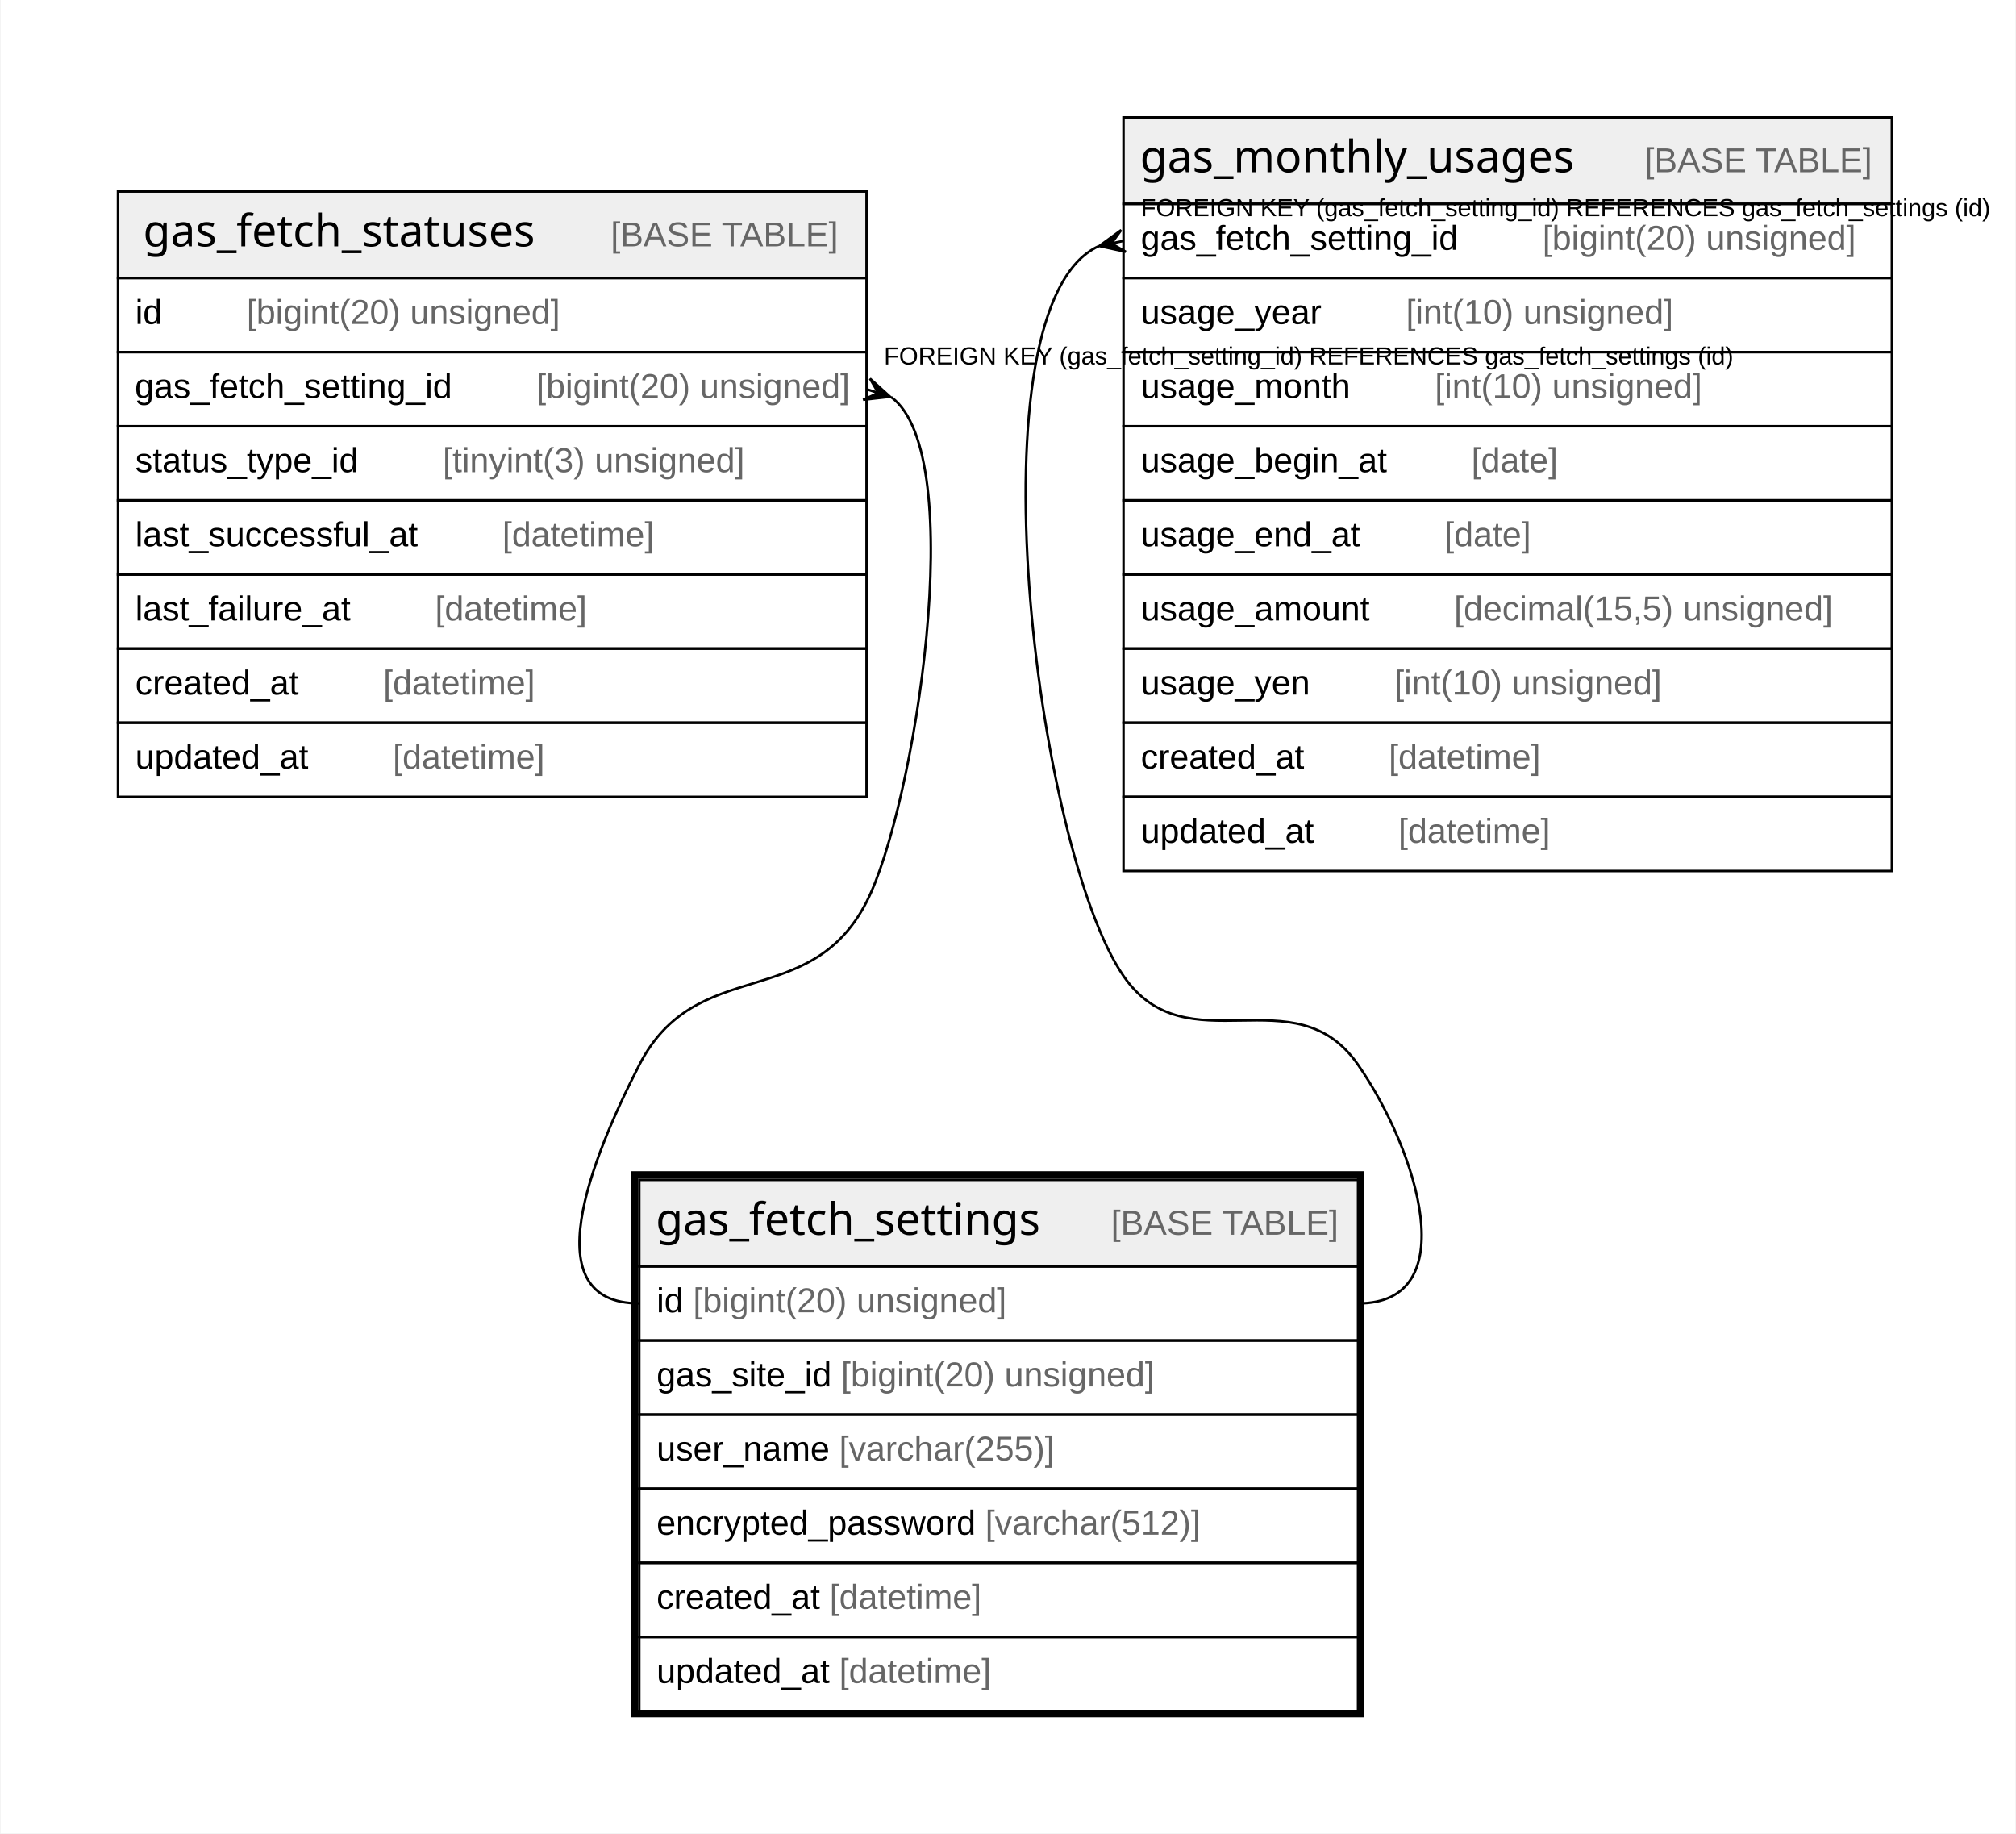
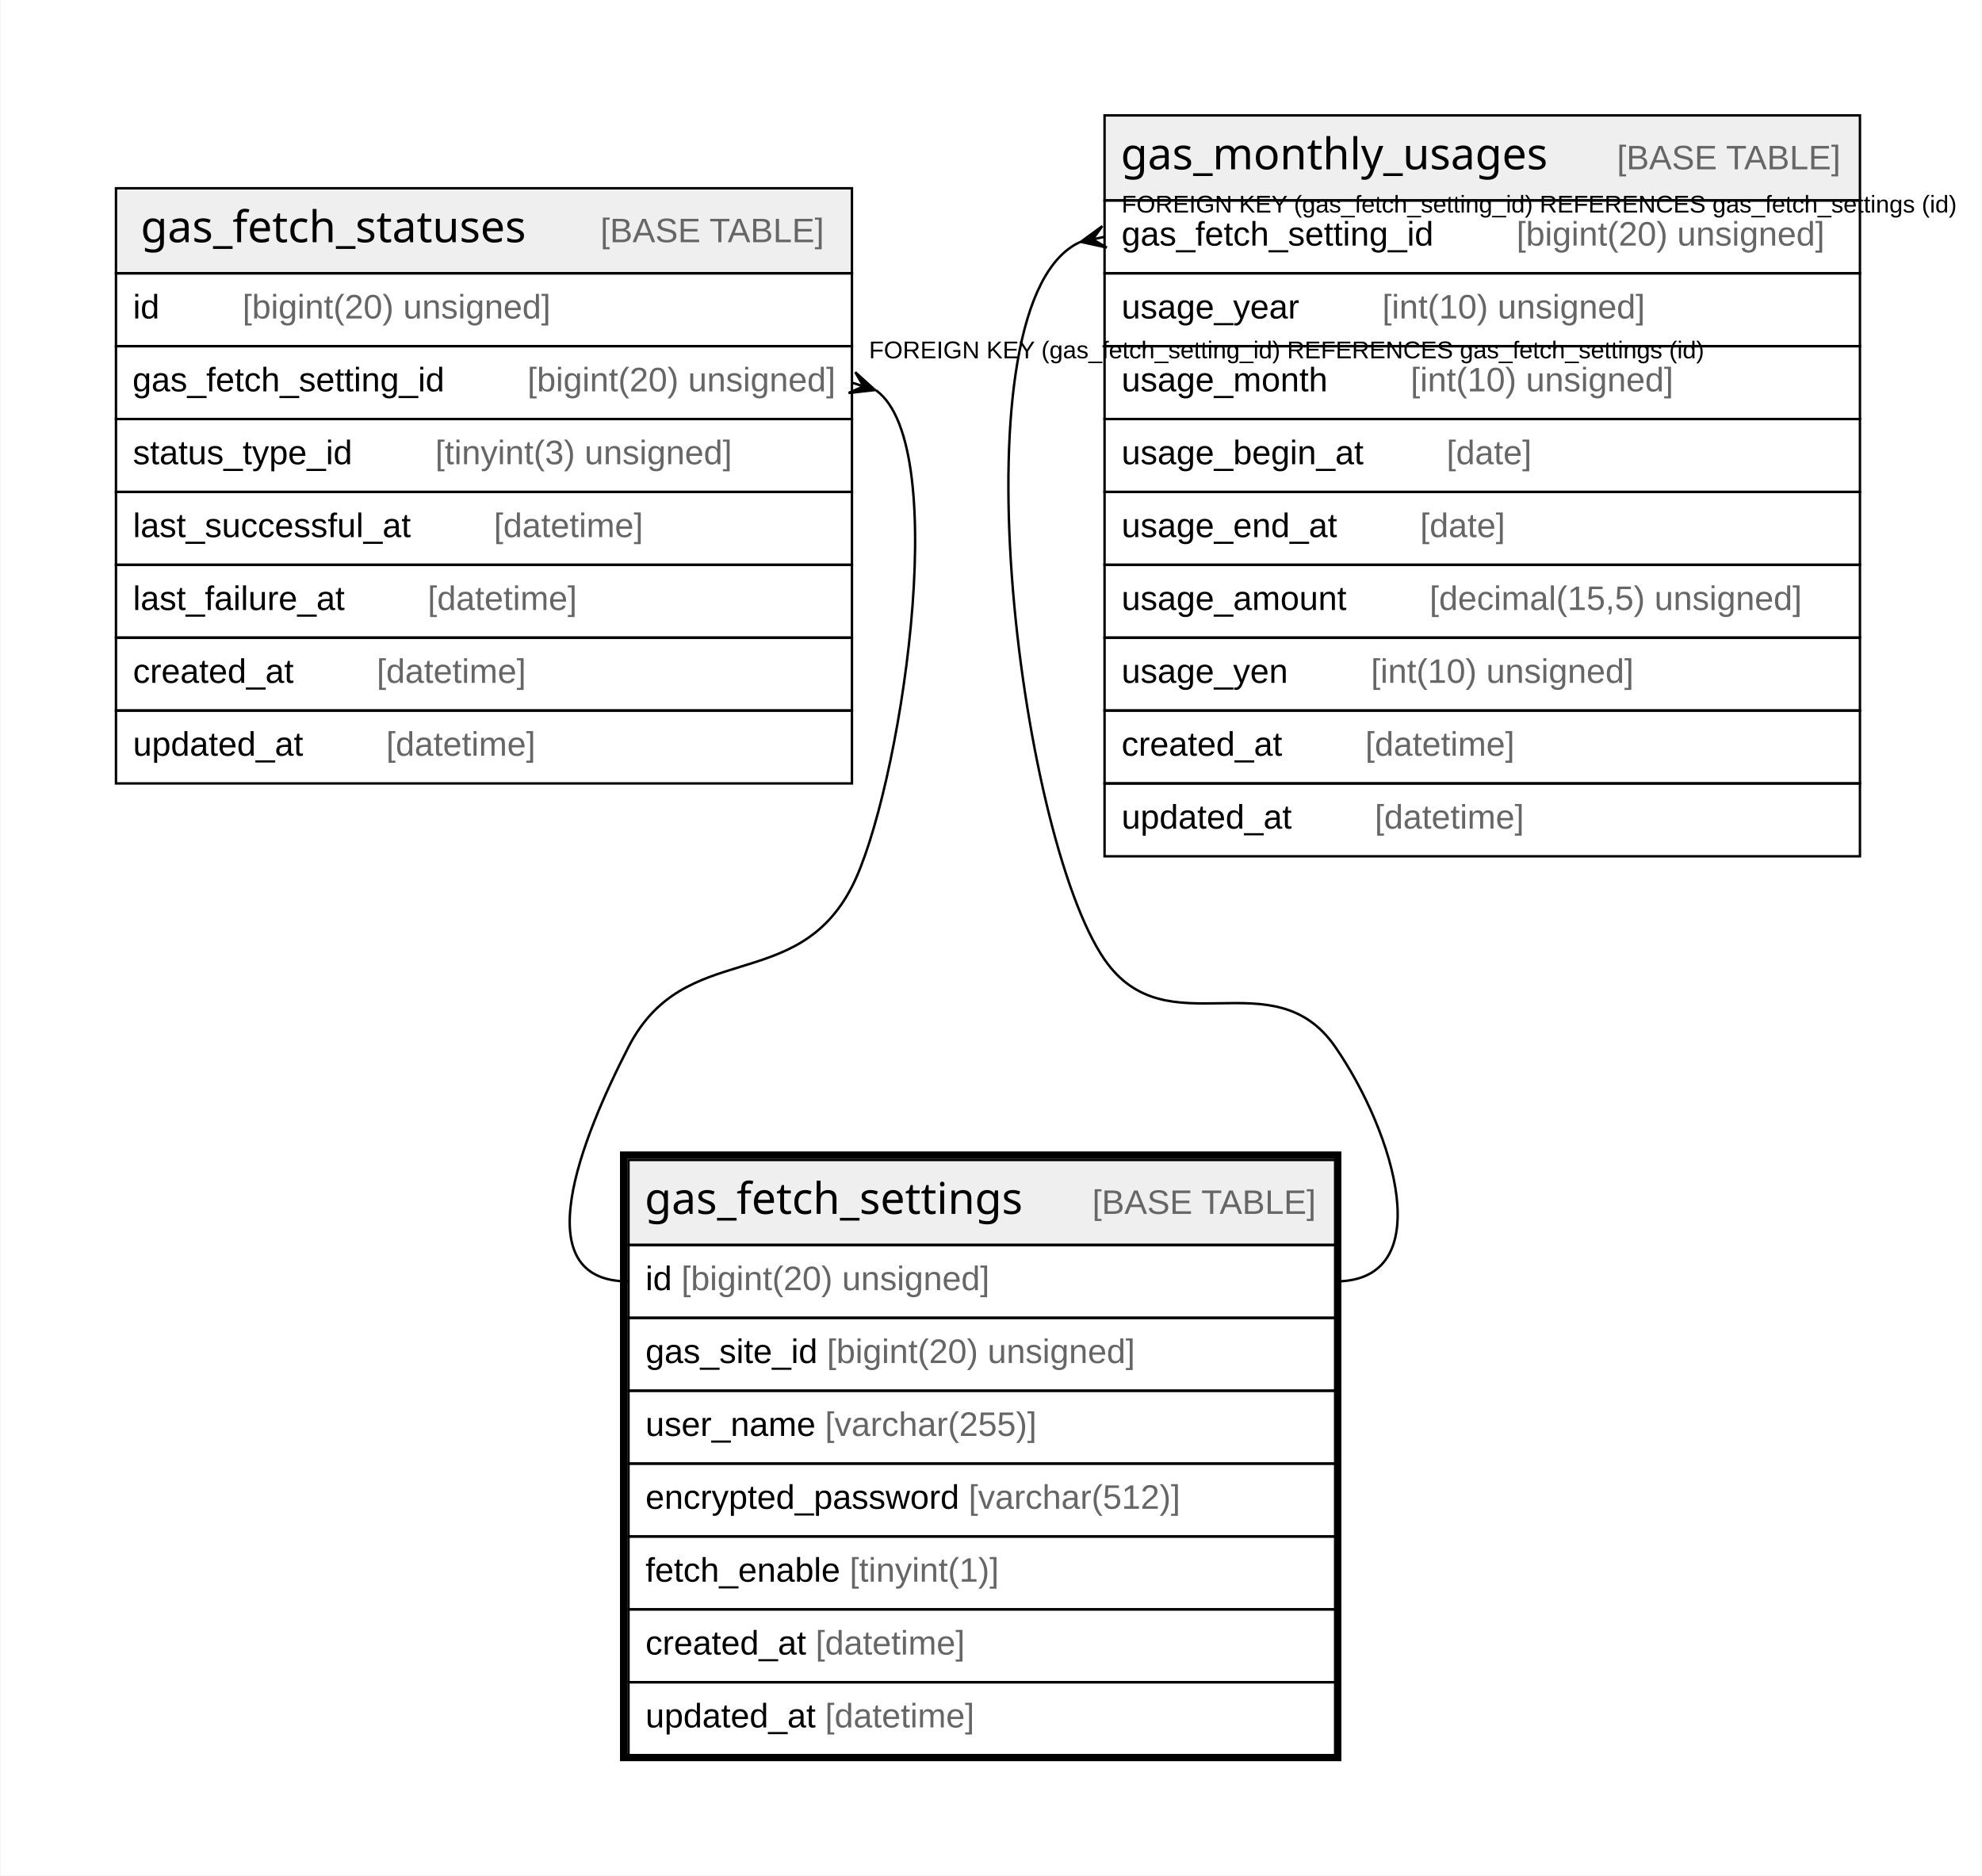
- <svg xmlns="http://www.w3.org/2000/svg" width="816pt" height="742pt" viewBox="0.00 0.00 815.50 742.00">
-   <g id="graph0" class="graph" transform="scale(1 1) rotate(0) translate(4 738)">
-     <polygon fill="#ffffff" stroke="transparent" points="-4,4 -4,-738 811.5,-738 811.5,4 -4,4" />
+ <svg xmlns="http://www.w3.org/2000/svg" width="816pt" height="772pt" viewBox="0.00 0.00 815.50 772.00">
+   <g id="graph0" class="graph" transform="scale(1 1) rotate(0) translate(4 768)">
+     <polygon fill="#ffffff" stroke="transparent" points="-4,4 -4,-768 811.5,-768 811.5,4 -4,4" />
    <g id="node1" class="node">
-       <polygon fill="#efefef" stroke="transparent" points="254.5,-225.5 254.5,-260.5 545.5,-260.5 545.5,-225.5 254.5,-225.5" />
-       <polygon fill="none" stroke="#000000" points="254.5,-225.5 254.5,-260.5 545.5,-260.5 545.5,-225.5 254.5,-225.5" />
-       <text text-anchor="start" x="261.187" y="-238.3" font-family="Arial Bold" font-size="18.00" fill="#000000">gas_fetch_settings</text>
-       <text text-anchor="start" x="411.245" y="-238.3" font-family="Arial" font-size="14.00" fill="#000000">    </text>
-       <text text-anchor="start" x="445.45" y="-238.3" font-family="Arial" font-size="14.00" fill="#666666">[BASE TABLE]</text>
+       <polygon fill="#efefef" stroke="transparent" points="254.5,-255.5 254.5,-290.5 545.5,-290.5 545.5,-255.5 254.5,-255.5" />
+       <polygon fill="none" stroke="#000000" points="254.5,-255.5 254.5,-290.5 545.5,-290.5 545.5,-255.5 254.5,-255.5" />
+       <text text-anchor="start" x="261.187" y="-268.3" font-family="Arial Bold" font-size="18.00" fill="#000000">gas_fetch_settings</text>
+       <text text-anchor="start" x="411.245" y="-268.3" font-family="Arial" font-size="14.00" fill="#000000">    </text>
+       <text text-anchor="start" x="445.45" y="-268.3" font-family="Arial" font-size="14.00" fill="#666666">[BASE TABLE]</text>
+       <polygon fill="none" stroke="#000000" points="254.5,-225.5 254.5,-255.5 545.5,-255.5 545.5,-225.5 254.5,-225.5" />
+       <text text-anchor="start" x="261.5" y="-236.9" font-family="Arial" font-size="14.00" fill="#000000">id </text>
+       <text text-anchor="start" x="276.28" y="-236.9" font-family="Arial" font-size="14.00" fill="#666666">[bigint(20) unsigned]</text>
      <polygon fill="none" stroke="#000000" points="254.5,-195.5 254.5,-225.5 545.5,-225.5 545.5,-195.5 254.5,-195.5" />
-       <text text-anchor="start" x="261.5" y="-206.9" font-family="Arial" font-size="14.00" fill="#000000">id </text>
-       <text text-anchor="start" x="276.28" y="-206.9" font-family="Arial" font-size="14.00" fill="#666666">[bigint(20) unsigned]</text>
+       <text text-anchor="start" x="261.5" y="-206.9" font-family="Arial" font-size="14.00" fill="#000000">gas_site_id </text>
+       <text text-anchor="start" x="336.19" y="-206.9" font-family="Arial" font-size="14.00" fill="#666666">[bigint(20) unsigned]</text>
      <polygon fill="none" stroke="#000000" points="254.5,-165.5 254.5,-195.5 545.5,-195.5 545.5,-165.5 254.5,-165.5" />
-       <text text-anchor="start" x="261.5" y="-176.9" font-family="Arial" font-size="14.00" fill="#000000">gas_site_id </text>
-       <text text-anchor="start" x="336.19" y="-176.9" font-family="Arial" font-size="14.00" fill="#666666">[bigint(20) unsigned]</text>
+       <text text-anchor="start" x="261.5" y="-176.9" font-family="Arial" font-size="14.00" fill="#000000">user_name </text>
+       <text text-anchor="start" x="335.407" y="-176.9" font-family="Arial" font-size="14.00" fill="#666666">[varchar(255)]</text>
      <polygon fill="none" stroke="#000000" points="254.5,-135.5 254.5,-165.5 545.5,-165.5 545.5,-135.5 254.5,-135.5" />
-       <text text-anchor="start" x="261.5" y="-146.9" font-family="Arial" font-size="14.00" fill="#000000">user_name </text>
-       <text text-anchor="start" x="335.407" y="-146.9" font-family="Arial" font-size="14.00" fill="#666666">[varchar(255)]</text>
+       <text text-anchor="start" x="261.5" y="-146.9" font-family="Arial" font-size="14.00" fill="#000000">encrypted_password </text>
+       <text text-anchor="start" x="394.535" y="-146.9" font-family="Arial" font-size="14.00" fill="#666666">[varchar(512)]</text>
      <polygon fill="none" stroke="#000000" points="254.5,-105.5 254.5,-135.5 545.5,-135.5 545.5,-105.5 254.5,-105.5" />
-       <text text-anchor="start" x="261.5" y="-116.9" font-family="Arial" font-size="14.00" fill="#000000">encrypted_password </text>
-       <text text-anchor="start" x="394.535" y="-116.9" font-family="Arial" font-size="14.00" fill="#666666">[varchar(512)]</text>
+       <text text-anchor="start" x="261.5" y="-116.9" font-family="Arial" font-size="14.00" fill="#000000">fetch_enable </text>
+       <text text-anchor="start" x="345.539" y="-116.9" font-family="Arial" font-size="14.00" fill="#666666">[tinyint(1)]</text>
      <polygon fill="none" stroke="#000000" points="254.5,-75.5 254.5,-105.5 545.5,-105.5 545.5,-75.5 254.5,-75.5" />
      <text text-anchor="start" x="261.5" y="-86.9" font-family="Arial" font-size="14.00" fill="#000000">created_at </text>
      <text text-anchor="start" x="331.528" y="-86.9" font-family="Arial" font-size="14.00" fill="#666666">[datetime]</text>
      <polygon fill="none" stroke="#000000" points="254.5,-45.5 254.5,-75.5 545.5,-75.5 545.5,-45.5 254.5,-45.5" />
      <text text-anchor="start" x="261.5" y="-56.9" font-family="Arial" font-size="14.00" fill="#000000">updated_at </text>
      <text text-anchor="start" x="335.433" y="-56.9" font-family="Arial" font-size="14.00" fill="#666666">[datetime]</text>
-       <polygon fill="none" stroke="#000000" stroke-width="3" points="252.5,-44.5 252.5,-262.5 546.5,-262.5 546.5,-44.5 252.5,-44.5" />
+       <polygon fill="none" stroke="#000000" stroke-width="3" points="252.5,-44.5 252.5,-292.5 546.5,-292.5 546.5,-44.5 252.5,-44.5" />
    </g>
    <g id="node2" class="node">
-       <polygon fill="#efefef" stroke="transparent" points="43.5,-625.5 43.5,-660.5 346.5,-660.5 346.5,-625.5 43.5,-625.5" />
-       <polygon fill="none" stroke="#000000" points="43.5,-625.5 43.5,-660.5 346.5,-660.5 346.5,-625.5 43.5,-625.5" />
-       <text text-anchor="start" x="53.684" y="-638.3" font-family="Arial Bold" font-size="18.00" fill="#000000">gas_fetch_statuses</text>
-       <text text-anchor="start" x="208.748" y="-638.3" font-family="Arial" font-size="14.00" fill="#000000">    </text>
-       <text text-anchor="start" x="242.953" y="-638.3" font-family="Arial" font-size="14.00" fill="#666666">[BASE TABLE]</text>
+       <polygon fill="#efefef" stroke="transparent" points="43.5,-655.5 43.5,-690.5 346.5,-690.5 346.5,-655.5 43.5,-655.5" />
+       <polygon fill="none" stroke="#000000" points="43.5,-655.5 43.5,-690.5 346.5,-690.5 346.5,-655.5 43.5,-655.5" />
+       <text text-anchor="start" x="53.684" y="-668.3" font-family="Arial Bold" font-size="18.00" fill="#000000">gas_fetch_statuses</text>
+       <text text-anchor="start" x="208.748" y="-668.3" font-family="Arial" font-size="14.00" fill="#000000">    </text>
+       <text text-anchor="start" x="242.953" y="-668.3" font-family="Arial" font-size="14.00" fill="#666666">[BASE TABLE]</text>
+       <polygon fill="none" stroke="#000000" points="43.5,-625.5 43.5,-655.5 346.5,-655.5 346.5,-625.5 43.5,-625.5" />
+       <text text-anchor="start" x="50.5" y="-636.9" font-family="Arial" font-size="14.00" fill="#000000">id    </text>
+       <text text-anchor="start" x="95.594" y="-636.9" font-family="Arial" font-size="14.00" fill="#666666">[bigint(20) unsigned]</text>
      <polygon fill="none" stroke="#000000" points="43.5,-595.5 43.5,-625.5 346.5,-625.5 346.5,-595.5 43.5,-595.5" />
-       <text text-anchor="start" x="50.5" y="-606.9" font-family="Arial" font-size="14.00" fill="#000000">id    </text>
-       <text text-anchor="start" x="95.594" y="-606.9" font-family="Arial" font-size="14.00" fill="#666666">[bigint(20) unsigned]</text>
+       <text text-anchor="start" x="50.3" y="-606.9" font-family="Arial" font-size="14.00" fill="#000000">gas_fetch_setting_id    </text>
+       <text text-anchor="start" x="212.888" y="-606.9" font-family="Arial" font-size="14.00" fill="#666666">[bigint(20) unsigned]</text>
      <polygon fill="none" stroke="#000000" points="43.5,-565.5 43.5,-595.5 346.5,-595.5 346.5,-565.5 43.5,-565.5" />
-       <text text-anchor="start" x="50.3" y="-576.9" font-family="Arial" font-size="14.00" fill="#000000">gas_fetch_setting_id    </text>
-       <text text-anchor="start" x="212.888" y="-576.9" font-family="Arial" font-size="14.00" fill="#666666">[bigint(20) unsigned]</text>
+       <text text-anchor="start" x="50.5" y="-576.9" font-family="Arial" font-size="14.00" fill="#000000">status_type_id    </text>
+       <text text-anchor="start" x="174.961" y="-576.9" font-family="Arial" font-size="14.00" fill="#666666">[tinyint(3) unsigned]</text>
      <polygon fill="none" stroke="#000000" points="43.5,-535.5 43.5,-565.5 346.5,-565.5 346.5,-535.5 43.5,-535.5" />
-       <text text-anchor="start" x="50.5" y="-546.9" font-family="Arial" font-size="14.00" fill="#000000">status_type_id    </text>
-       <text text-anchor="start" x="174.961" y="-546.9" font-family="Arial" font-size="14.00" fill="#666666">[tinyint(3) unsigned]</text>
+       <text text-anchor="start" x="50.5" y="-546.9" font-family="Arial" font-size="14.00" fill="#000000">last_successful_at    </text>
+       <text text-anchor="start" x="199.068" y="-546.9" font-family="Arial" font-size="14.00" fill="#666666">[datetime]</text>
      <polygon fill="none" stroke="#000000" points="43.5,-505.5 43.5,-535.5 346.5,-535.5 346.5,-505.5 43.5,-505.5" />
-       <text text-anchor="start" x="50.5" y="-516.9" font-family="Arial" font-size="14.00" fill="#000000">last_successful_at    </text>
-       <text text-anchor="start" x="199.068" y="-516.9" font-family="Arial" font-size="14.00" fill="#666666">[datetime]</text>
+       <text text-anchor="start" x="50.5" y="-516.9" font-family="Arial" font-size="14.00" fill="#000000">last_failure_at    </text>
+       <text text-anchor="start" x="171.835" y="-516.9" font-family="Arial" font-size="14.00" fill="#666666">[datetime]</text>
      <polygon fill="none" stroke="#000000" points="43.5,-475.5 43.5,-505.5 346.5,-505.5 346.5,-475.5 43.5,-475.5" />
-       <text text-anchor="start" x="50.5" y="-486.9" font-family="Arial" font-size="14.00" fill="#000000">last_failure_at    </text>
-       <text text-anchor="start" x="171.835" y="-486.9" font-family="Arial" font-size="14.00" fill="#666666">[datetime]</text>
+       <text text-anchor="start" x="50.5" y="-486.9" font-family="Arial" font-size="14.00" fill="#000000">created_at    </text>
+       <text text-anchor="start" x="150.842" y="-486.9" font-family="Arial" font-size="14.00" fill="#666666">[datetime]</text>
      <polygon fill="none" stroke="#000000" points="43.5,-445.5 43.5,-475.5 346.5,-475.5 346.5,-445.5 43.5,-445.5" />
-       <text text-anchor="start" x="50.5" y="-456.9" font-family="Arial" font-size="14.00" fill="#000000">created_at    </text>
-       <text text-anchor="start" x="150.842" y="-456.9" font-family="Arial" font-size="14.00" fill="#666666">[datetime]</text>
-       <polygon fill="none" stroke="#000000" points="43.5,-415.5 43.5,-445.5 346.5,-445.5 346.5,-415.5 43.5,-415.5" />
-       <text text-anchor="start" x="50.5" y="-426.9" font-family="Arial" font-size="14.00" fill="#000000">updated_at    </text>
-       <text text-anchor="start" x="154.747" y="-426.9" font-family="Arial" font-size="14.00" fill="#666666">[datetime]</text>
+       <text text-anchor="start" x="50.5" y="-456.9" font-family="Arial" font-size="14.00" fill="#000000">updated_at    </text>
+       <text text-anchor="start" x="154.747" y="-456.9" font-family="Arial" font-size="14.00" fill="#666666">[datetime]</text>
    </g>
    <g id="edge1" class="edge">
-       <path fill="none" stroke="#000000" d="M356.452,-577.3C388.528,-554.031 365.83,-410.657 346.5,-373 323.519,-328.231 277.481,-351.769 254.5,-307 234.914,-268.844 211.611,-210.5 254.5,-210.5" />
-       <polygon fill="#000000" stroke="#000000" points="356.02,-577.439 345.123,-576.216 351.26,-578.97 346.5,-580.5 346.5,-580.5 346.5,-580.5 351.26,-578.97 347.877,-584.784 356.02,-577.439 356.02,-577.439" />
-       <text text-anchor="start" x="353.526" y="-590.5" font-family="Arial" font-size="10.00" fill="#000000">FOREIGN KEY (gas_fetch_setting_id) REFERENCES gas_fetch_settings (id)</text>
+       <path fill="none" stroke="#000000" d="M356.452,-607.3C388.528,-584.031 365.83,-440.657 346.5,-403 323.519,-358.231 277.481,-381.769 254.5,-337 234.914,-298.844 211.611,-240.5 254.5,-240.5" />
+       <polygon fill="#000000" stroke="#000000" points="356.02,-607.439 345.123,-606.216 351.26,-608.97 346.5,-610.5 346.5,-610.5 346.5,-610.5 351.26,-608.97 347.877,-614.784 356.02,-607.439 356.02,-607.439" />
+       <text text-anchor="start" x="353.526" y="-620.5" font-family="Arial" font-size="10.00" fill="#000000">FOREIGN KEY (gas_fetch_setting_id) REFERENCES gas_fetch_settings (id)</text>
    </g>
    <g id="node3" class="node">
-       <polygon fill="#efefef" stroke="transparent" points="450.5,-655.5 450.5,-690.5 761.5,-690.5 761.5,-655.5 450.5,-655.5" />
-       <polygon fill="none" stroke="#000000" points="450.5,-655.5 450.5,-690.5 761.5,-690.5 761.5,-655.5 450.5,-655.5" />
-       <text text-anchor="start" x="457.188" y="-668.3" font-family="Arial Bold" font-size="18.00" fill="#000000">gas_monthly_usages</text>
-       <text text-anchor="start" x="627.244" y="-668.3" font-family="Arial" font-size="14.00" fill="#000000">    </text>
-       <text text-anchor="start" x="661.449" y="-668.3" font-family="Arial" font-size="14.00" fill="#666666">[BASE TABLE]</text>
+       <polygon fill="#efefef" stroke="transparent" points="450.5,-685.5 450.5,-720.5 761.5,-720.5 761.5,-685.5 450.5,-685.5" />
+       <polygon fill="none" stroke="#000000" points="450.5,-685.5 450.5,-720.5 761.5,-720.5 761.5,-685.5 450.5,-685.5" />
+       <text text-anchor="start" x="457.188" y="-698.3" font-family="Arial Bold" font-size="18.00" fill="#000000">gas_monthly_usages</text>
+       <text text-anchor="start" x="627.244" y="-698.3" font-family="Arial" font-size="14.00" fill="#000000">    </text>
+       <text text-anchor="start" x="661.449" y="-698.3" font-family="Arial" font-size="14.00" fill="#666666">[BASE TABLE]</text>
+       <polygon fill="none" stroke="#000000" points="450.5,-655.5 450.5,-685.5 761.5,-685.5 761.5,-655.5 450.5,-655.5" />
+       <text text-anchor="start" x="457.5" y="-666.9" font-family="Arial" font-size="14.00" fill="#000000">gas_fetch_setting_id    </text>
+       <text text-anchor="start" x="620.089" y="-666.9" font-family="Arial" font-size="14.00" fill="#666666">[bigint(20) unsigned]</text>
      <polygon fill="none" stroke="#000000" points="450.5,-625.5 450.5,-655.5 761.5,-655.5 761.5,-625.5 450.5,-625.5" />
-       <text text-anchor="start" x="457.5" y="-636.9" font-family="Arial" font-size="14.00" fill="#000000">gas_fetch_setting_id    </text>
-       <text text-anchor="start" x="620.089" y="-636.9" font-family="Arial" font-size="14.00" fill="#666666">[bigint(20) unsigned]</text>
+       <text text-anchor="start" x="457.5" y="-636.9" font-family="Arial" font-size="14.00" fill="#000000">usage_year    </text>
+       <text text-anchor="start" x="564.844" y="-636.9" font-family="Arial" font-size="14.00" fill="#666666">[int(10) unsigned]</text>
      <polygon fill="none" stroke="#000000" points="450.5,-595.5 450.5,-625.5 761.5,-625.5 761.5,-595.5 450.5,-595.5" />
-       <text text-anchor="start" x="457.5" y="-606.9" font-family="Arial" font-size="14.00" fill="#000000">usage_year    </text>
-       <text text-anchor="start" x="564.844" y="-606.9" font-family="Arial" font-size="14.00" fill="#666666">[int(10) unsigned]</text>
+       <text text-anchor="start" x="457.5" y="-606.9" font-family="Arial" font-size="14.00" fill="#000000">usage_month    </text>
+       <text text-anchor="start" x="576.517" y="-606.9" font-family="Arial" font-size="14.00" fill="#666666">[int(10) unsigned]</text>
      <polygon fill="none" stroke="#000000" points="450.5,-565.5 450.5,-595.5 761.5,-595.5 761.5,-565.5 450.5,-565.5" />
-       <text text-anchor="start" x="457.5" y="-576.9" font-family="Arial" font-size="14.00" fill="#000000">usage_month    </text>
-       <text text-anchor="start" x="576.517" y="-576.9" font-family="Arial" font-size="14.00" fill="#666666">[int(10) unsigned]</text>
+       <text text-anchor="start" x="457.5" y="-576.9" font-family="Arial" font-size="14.00" fill="#000000">usage_begin_at    </text>
+       <text text-anchor="start" x="591.311" y="-576.9" font-family="Arial" font-size="14.00" fill="#666666">[date]</text>
      <polygon fill="none" stroke="#000000" points="450.5,-535.5 450.5,-565.5 761.5,-565.5 761.5,-535.5 450.5,-535.5" />
-       <text text-anchor="start" x="457.5" y="-546.9" font-family="Arial" font-size="14.00" fill="#000000">usage_begin_at    </text>
-       <text text-anchor="start" x="591.311" y="-546.9" font-family="Arial" font-size="14.00" fill="#666666">[date]</text>
+       <text text-anchor="start" x="457.5" y="-546.9" font-family="Arial" font-size="14.00" fill="#000000">usage_end_at    </text>
+       <text text-anchor="start" x="580.421" y="-546.9" font-family="Arial" font-size="14.00" fill="#666666">[date]</text>
      <polygon fill="none" stroke="#000000" points="450.5,-505.5 450.5,-535.5 761.5,-535.5 761.5,-505.5 450.5,-505.5" />
-       <text text-anchor="start" x="457.5" y="-516.9" font-family="Arial" font-size="14.00" fill="#000000">usage_end_at    </text>
-       <text text-anchor="start" x="580.421" y="-516.9" font-family="Arial" font-size="14.00" fill="#666666">[date]</text>
+       <text text-anchor="start" x="457.5" y="-516.9" font-family="Arial" font-size="14.00" fill="#000000">usage_amount    </text>
+       <text text-anchor="start" x="584.299" y="-516.9" font-family="Arial" font-size="14.00" fill="#666666">[decimal(15,5) unsigned]</text>
      <polygon fill="none" stroke="#000000" points="450.5,-475.5 450.5,-505.5 761.5,-505.5 761.5,-475.5 450.5,-475.5" />
-       <text text-anchor="start" x="457.5" y="-486.9" font-family="Arial" font-size="14.00" fill="#000000">usage_amount    </text>
-       <text text-anchor="start" x="584.299" y="-486.9" font-family="Arial" font-size="14.00" fill="#666666">[decimal(15,5) unsigned]</text>
+       <text text-anchor="start" x="457.5" y="-486.9" font-family="Arial" font-size="14.00" fill="#000000">usage_yen    </text>
+       <text text-anchor="start" x="560.183" y="-486.9" font-family="Arial" font-size="14.00" fill="#666666">[int(10) unsigned]</text>
      <polygon fill="none" stroke="#000000" points="450.5,-445.5 450.5,-475.5 761.5,-475.5 761.5,-445.5 450.5,-445.5" />
-       <text text-anchor="start" x="457.5" y="-456.9" font-family="Arial" font-size="14.00" fill="#000000">usage_yen    </text>
-       <text text-anchor="start" x="560.183" y="-456.9" font-family="Arial" font-size="14.00" fill="#666666">[int(10) unsigned]</text>
+       <text text-anchor="start" x="457.5" y="-456.9" font-family="Arial" font-size="14.00" fill="#000000">created_at    </text>
+       <text text-anchor="start" x="557.842" y="-456.9" font-family="Arial" font-size="14.00" fill="#666666">[datetime]</text>
      <polygon fill="none" stroke="#000000" points="450.5,-415.5 450.5,-445.5 761.5,-445.5 761.5,-415.5 450.5,-415.5" />
-       <text text-anchor="start" x="457.5" y="-426.9" font-family="Arial" font-size="14.00" fill="#000000">created_at    </text>
-       <text text-anchor="start" x="557.842" y="-426.9" font-family="Arial" font-size="14.00" fill="#666666">[datetime]</text>
-       <polygon fill="none" stroke="#000000" points="450.5,-385.5 450.5,-415.5 761.5,-415.5 761.5,-385.5 450.5,-385.5" />
-       <text text-anchor="start" x="457.5" y="-396.9" font-family="Arial" font-size="14.00" fill="#000000">updated_at    </text>
-       <text text-anchor="start" x="561.747" y="-396.9" font-family="Arial" font-size="14.00" fill="#666666">[datetime]</text>
+       <text text-anchor="start" x="457.5" y="-426.9" font-family="Arial" font-size="14.00" fill="#000000">updated_at    </text>
+       <text text-anchor="start" x="561.747" y="-426.9" font-family="Arial" font-size="14.00" fill="#666666">[datetime]</text>
    </g>
    <g id="edge2" class="edge">
-       <path fill="none" stroke="#000000" d="M440.489,-638.389C387.538,-614.476 414.992,-394.428 450.5,-343 476.154,-305.844 519.846,-344.156 545.5,-307 569.868,-271.706 588.389,-210.5 545.5,-210.5" />
-       <polygon fill="#000000" stroke="#000000" points="440.715,-638.437 449.572,-644.903 445.608,-639.469 450.5,-640.5 450.5,-640.5 450.5,-640.5 445.608,-639.469 451.428,-636.097 440.715,-638.437 440.715,-638.437" />
-       <text text-anchor="start" x="457.526" y="-650.5" font-family="Arial" font-size="10.00" fill="#000000">FOREIGN KEY (gas_fetch_setting_id) REFERENCES gas_fetch_settings (id)</text>
+       <path fill="none" stroke="#000000" d="M440.489,-668.389C387.538,-644.476 414.992,-424.428 450.5,-373 476.154,-335.844 519.846,-374.156 545.5,-337 569.868,-301.706 588.389,-240.5 545.5,-240.5" />
+       <polygon fill="#000000" stroke="#000000" points="440.715,-668.437 449.572,-674.903 445.608,-669.469 450.5,-670.5 450.5,-670.5 450.5,-670.5 445.608,-669.469 451.428,-666.097 440.715,-668.437 440.715,-668.437" />
+       <text text-anchor="start" x="457.526" y="-680.5" font-family="Arial" font-size="10.00" fill="#000000">FOREIGN KEY (gas_fetch_setting_id) REFERENCES gas_fetch_settings (id)</text>
    </g>
  </g>
</svg>
